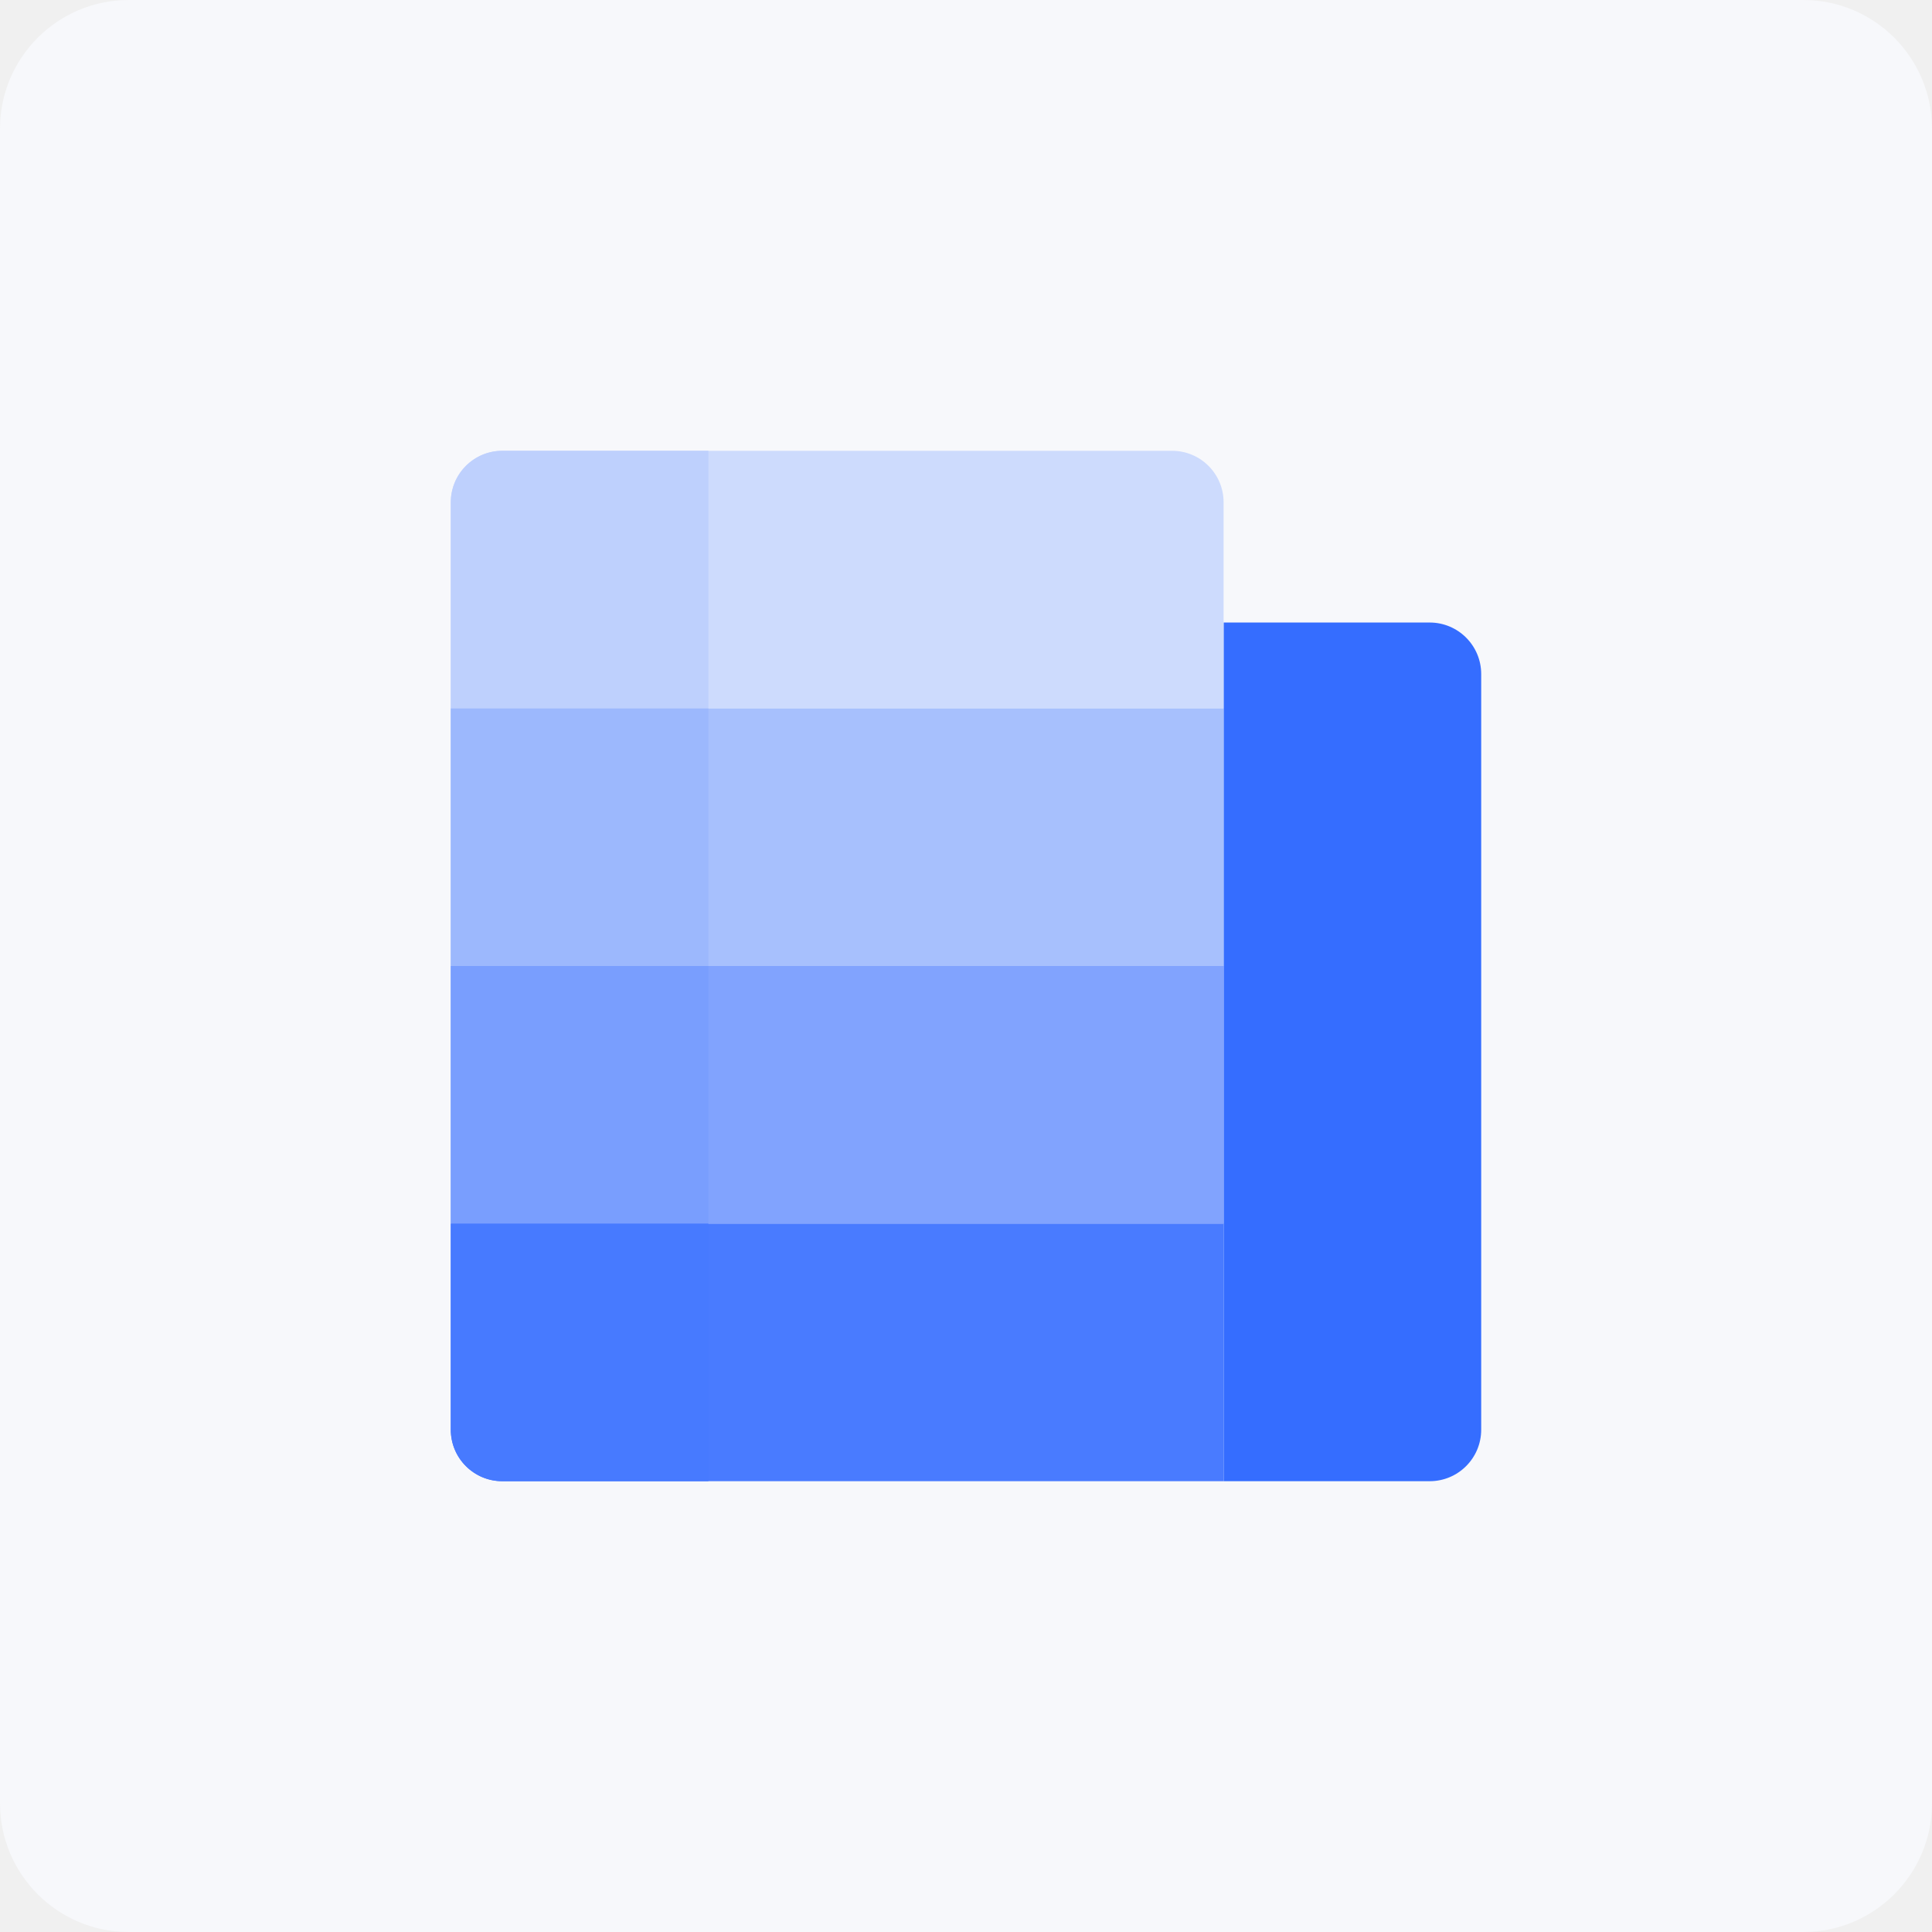
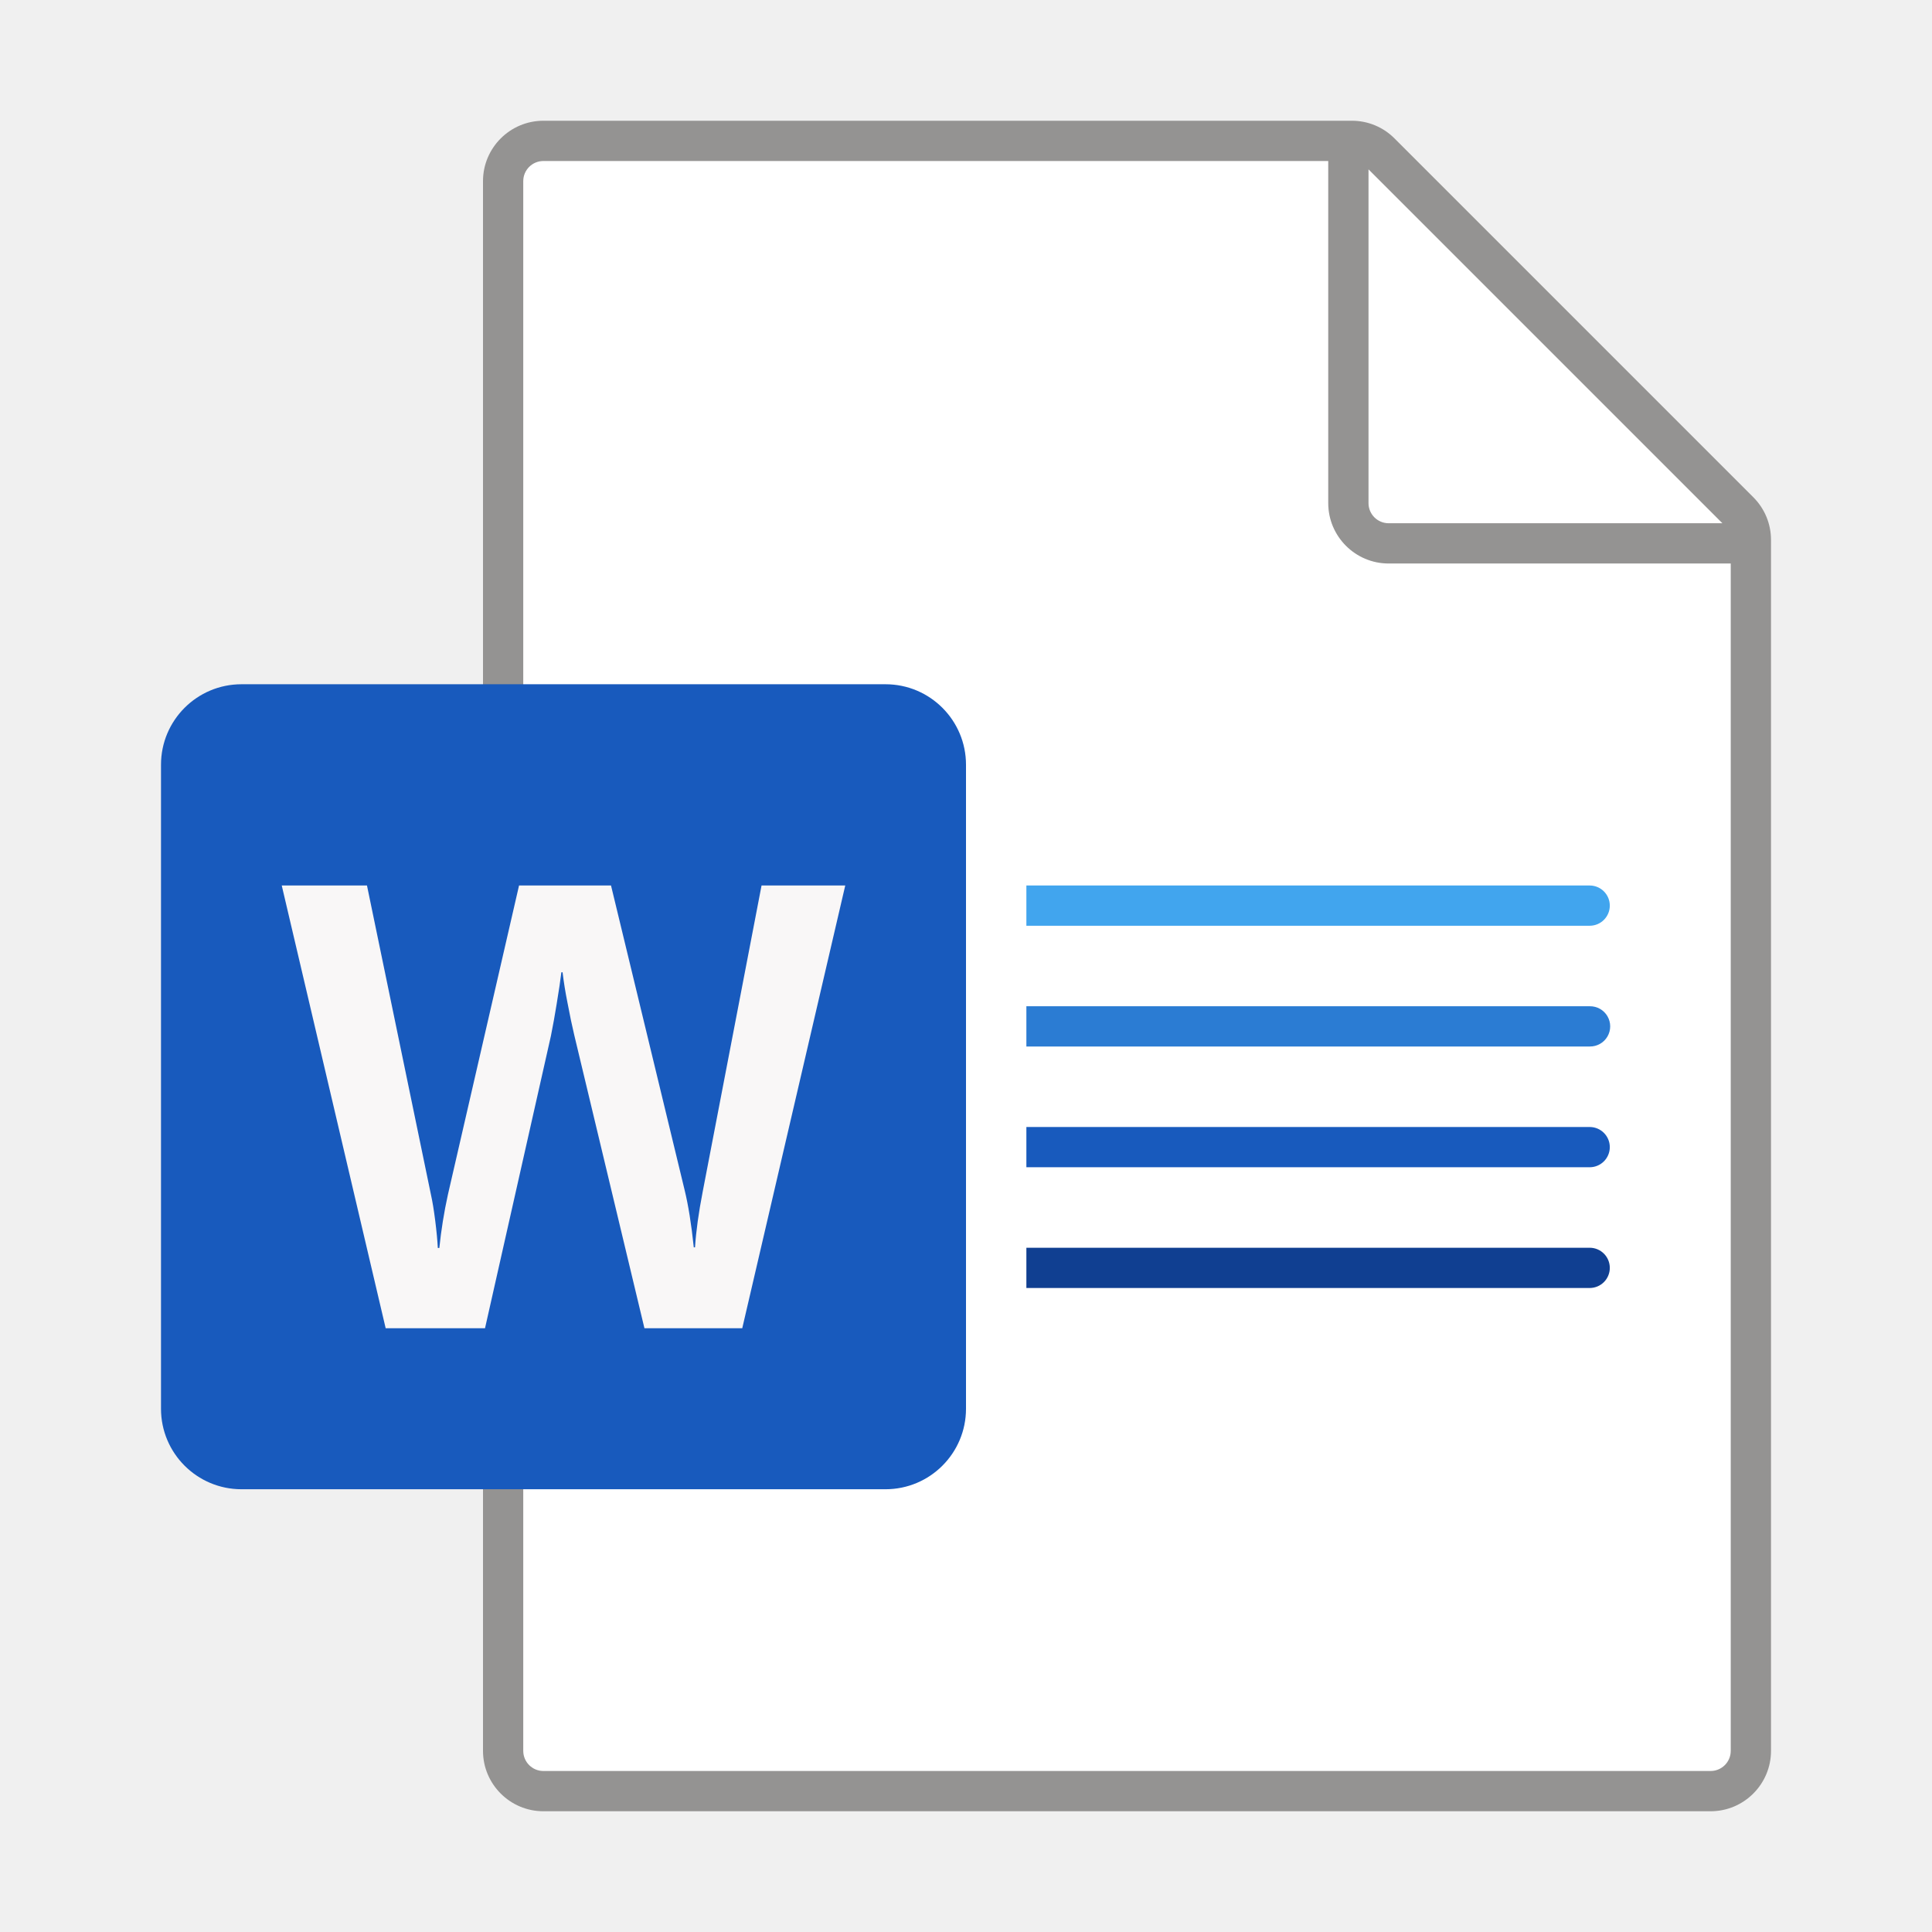
- <svg xmlns="http://www.w3.org/2000/svg" width="60" height="60" viewBox="0 0 60 60" fill="none">
-   <rect width="60" height="60" rx="4" fill="#F7F8FB" />
-   <path d="M38 19.333H44.4C45.284 19.333 46 20.05 46 20.933V44.4C46 45.284 45.284 46 44.4 46H38V19.333Z" fill="#356DFF" />
-   <path d="M14 15.6C14 14.716 14.716 14 15.6 14H36.4C37.284 14 38 14.716 38 15.6V22H14V15.6Z" fill="#CDDBFD" />
-   <path d="M14 22H38V30H14V22Z" fill="#A7C0FD" />
-   <path d="M14 30H38V38H14V30Z" fill="#81A3FE" />
-   <path d="M14 38H38V46H15.6C14.716 46 14 45.284 14 44.4V38Z" fill="#497BFF" />
-   <path d="M14 15.6C14 14.716 14.716 14 15.6 14H22V22H14V15.6Z" fill="#BED0FD" />
-   <path d="M14 22H22V30H14V22Z" fill="#9CB8FD" />
-   <path d="M14 30H22V38H14V30Z" fill="#799EFE" />
-   <path d="M14 38H22V46H15.6C14.716 46 14 45.284 14 44.4V38Z" fill="#477AFF" />
+ <svg xmlns="http://www.w3.org/2000/svg" t="1763089335586" class="icon" viewBox="0 0 1024 1024" version="1.1" p-id="8101" width="200" height="200">
+   <path d="M288 938.667h618.667a10.667 10.667 0 0 0 10.667-10.667V298.667H736c-17.643 0-32-14.357-32-32V85.333H288a10.667 10.667 0 0 0-10.667 10.667v832a10.667 10.667 0 0 0 10.667 10.667z" fill="#FFFFFF" p-id="8102" />
+   <path d="M912.917 277.333L725.333 89.749V266.667a10.667 10.667 0 0 0 10.667 10.667h176.917z" fill="#FFFFFF" p-id="8103" />
+   <path d="M929.291 263.541L739.125 73.376A31.765 31.765 0 0 0 716.501 64H288c-17.643 0-32 14.357-32 32v832c0 17.643 14.357 32 32 32h618.667c17.643 0 32-14.357 32-32V286.165c0-8.533-3.339-16.576-9.376-22.624zM725.333 89.749L912.917 277.333H736a10.667 10.667 0 0 1-10.667-10.667V89.749zM906.667 938.667H288a10.667 10.667 0 0 1-10.667-10.667V96a10.667 10.667 0 0 1 10.667-10.667h416v181.333c0 17.643 14.357 32 32 32h181.333v629.333a10.667 10.667 0 0 1-10.667 10.667z" fill="#605E5C" opacity=".64" p-id="8104" />
+   <path d="M842.667 661.333H544v21.333h298.667a10.667 10.667 0 0 0 0-21.333z" fill="#103F91" p-id="8105" />
+   <path d="M842.667 597.333H544v21.333h298.667a10.667 10.667 0 0 0 0-21.333z" fill="#185ABD" p-id="8106" />
+   <path d="M544 554.667h298.667a10.667 10.667 0 1 0 0-21.333H544v21.333z" fill="#2B7CD3" p-id="8107" />
+   <path d="M842.667 469.333H544v21.333h298.667a10.667 10.667 0 0 0 0-21.333z" fill="#41A5EE" p-id="8108" />
+   <path d="M128 789.333h341.333a42.667 42.667 0 0 0 42.667-42.667V405.333a42.667 42.667 0 0 0-42.667-42.667H128a42.667 42.667 0 0 0-42.667 42.667v341.333a42.667 42.667 0 0 0 42.667 42.667z" fill="#185ABD" p-id="8109" />
+   <path d="M230.667 646.88c0.704 5.568 1.163 10.421 1.387 14.571h0.8a251.456 251.456 0 0 1 4.555-28.309L275.104 469.333h48.747l38.997 161.355c1.952 7.968 3.584 18.101 4.875 30.432h0.651c0.544-8.501 1.899-18.325 4.064-29.451L403.637 469.333H448l-54.592 234.667h-51.84l-37.216-155.456c-1.077-4.48-2.304-10.315-3.659-17.515a204.437 204.437 0 0 1-2.517-15.701h-0.64c-0.437 3.819-1.28 9.493-2.528 17.013a434.656 434.656 0 0 1-3.008 16.693L257.067 704h-52.651L149.333 469.333h45.173l33.963 164.139c0.757 3.381 1.493 7.851 2.197 13.419z" fill="#F9F7F7" p-id="8110" />
</svg>
